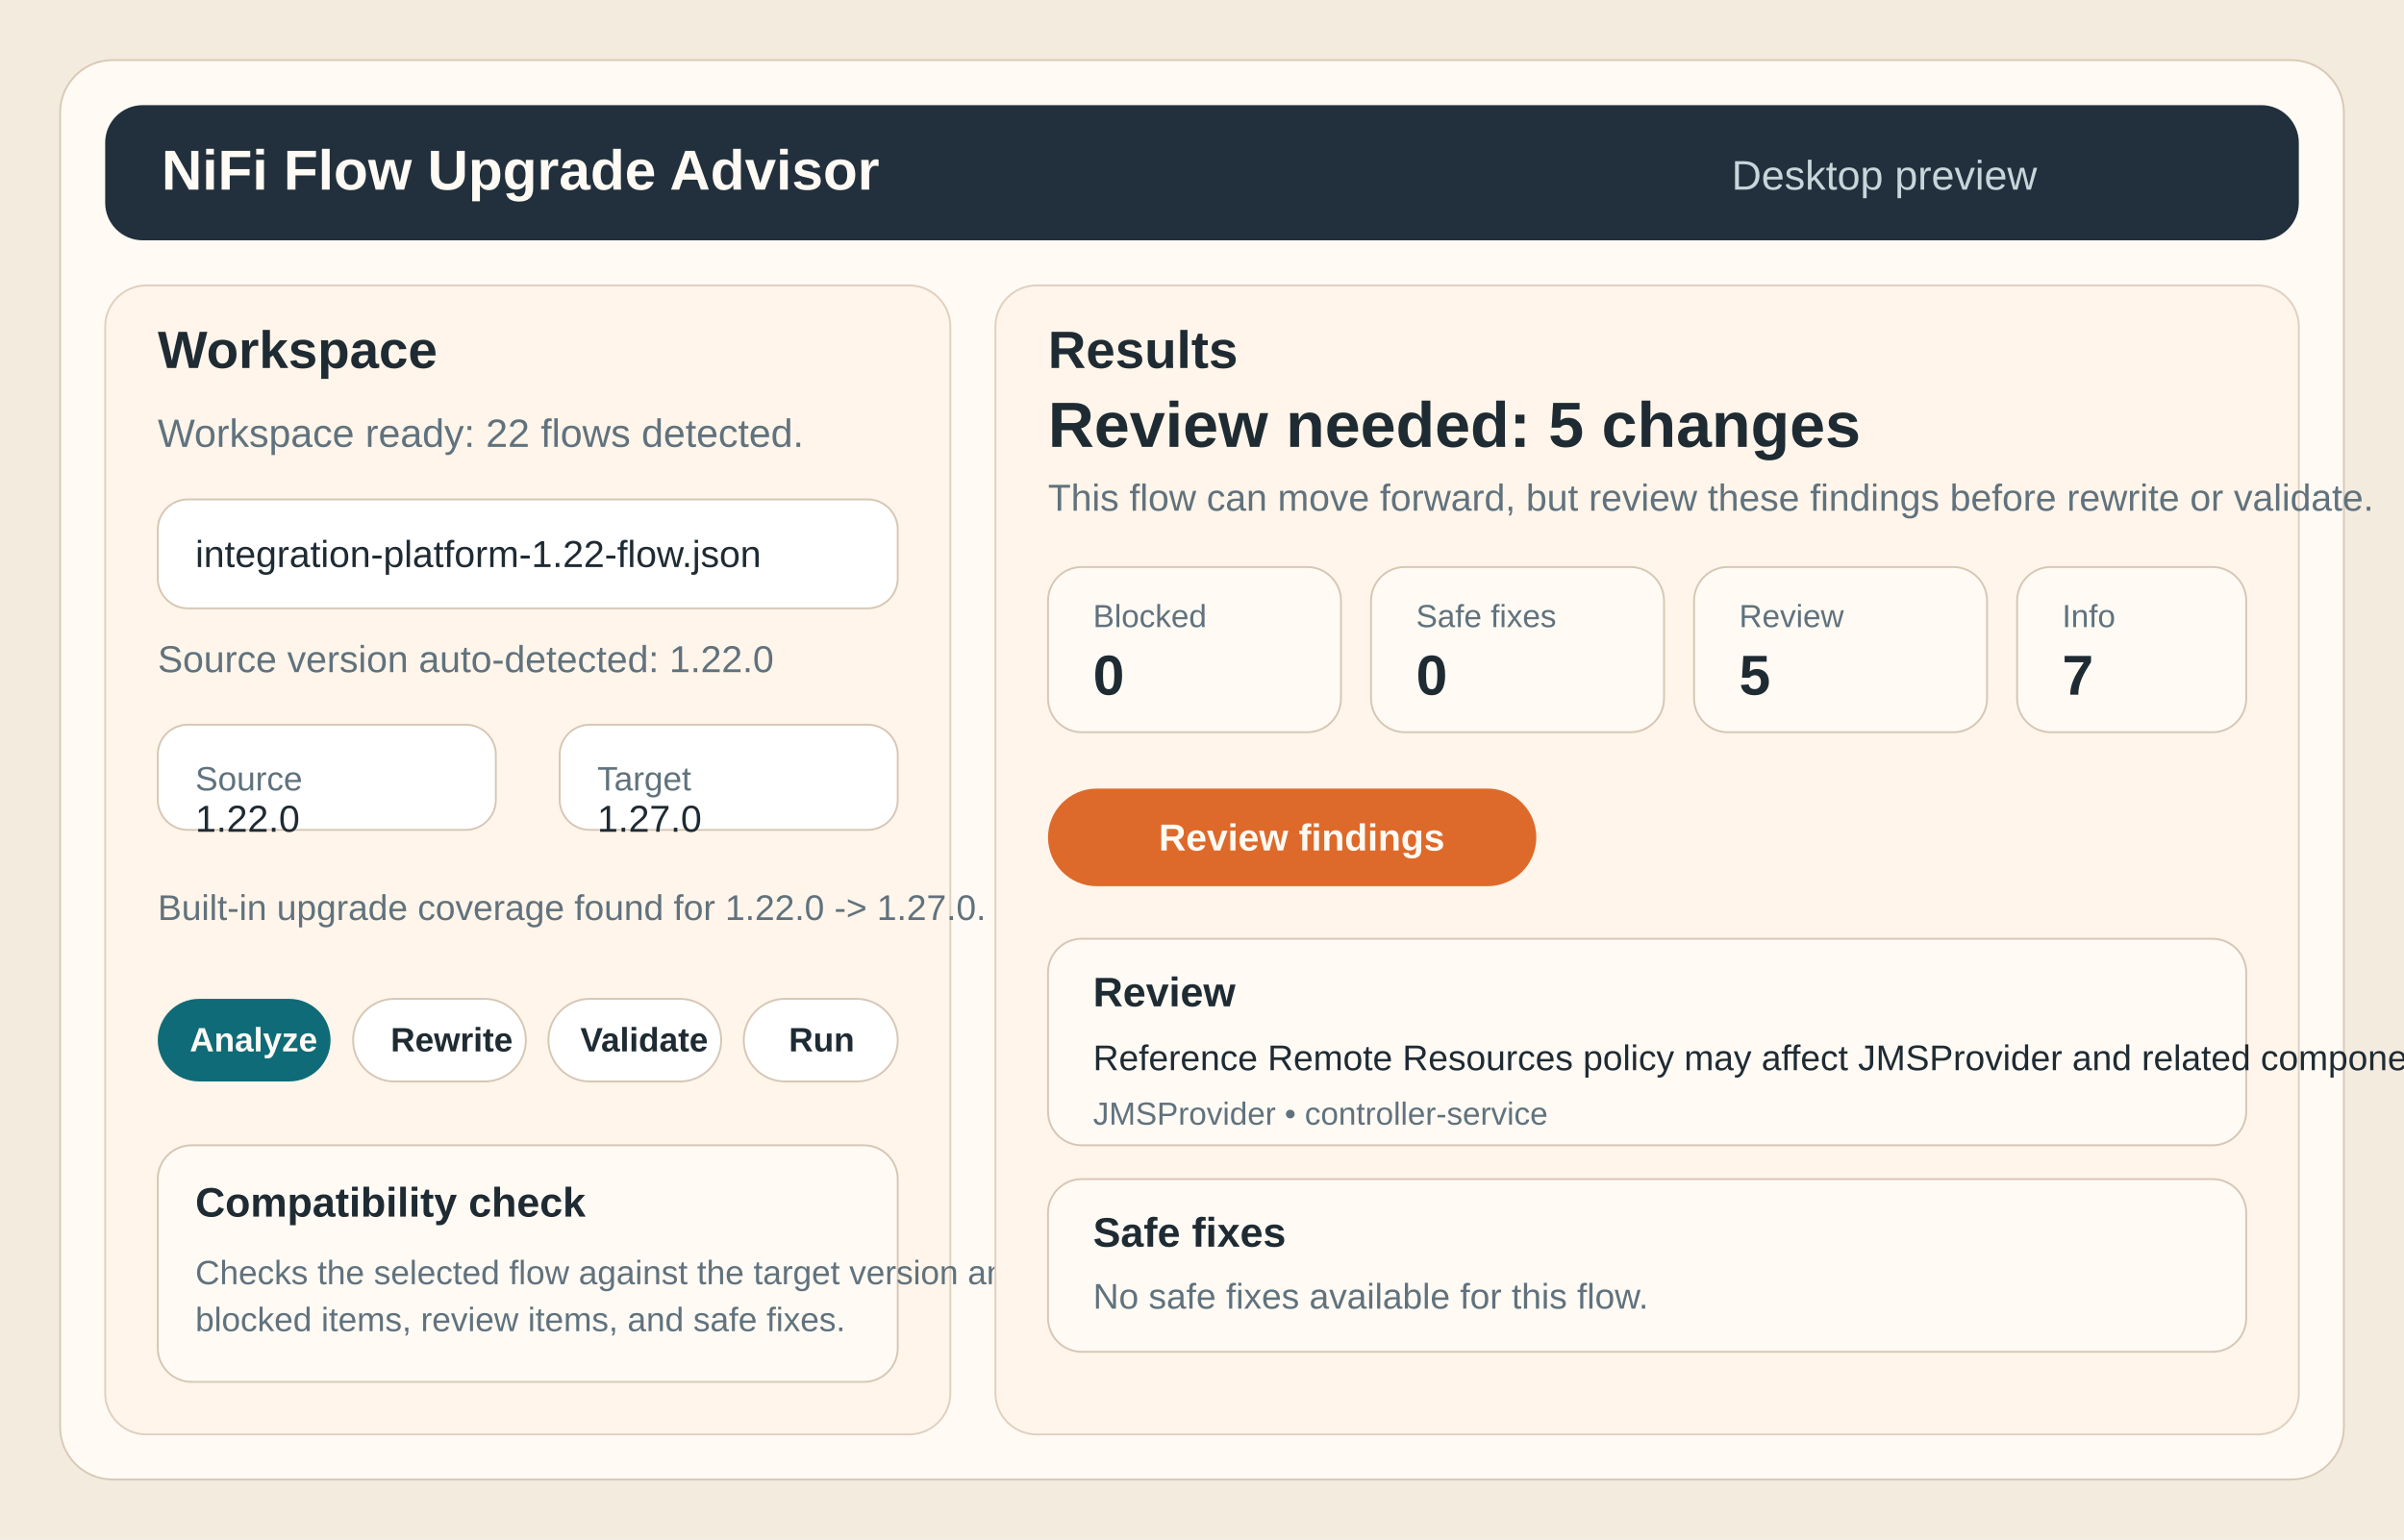
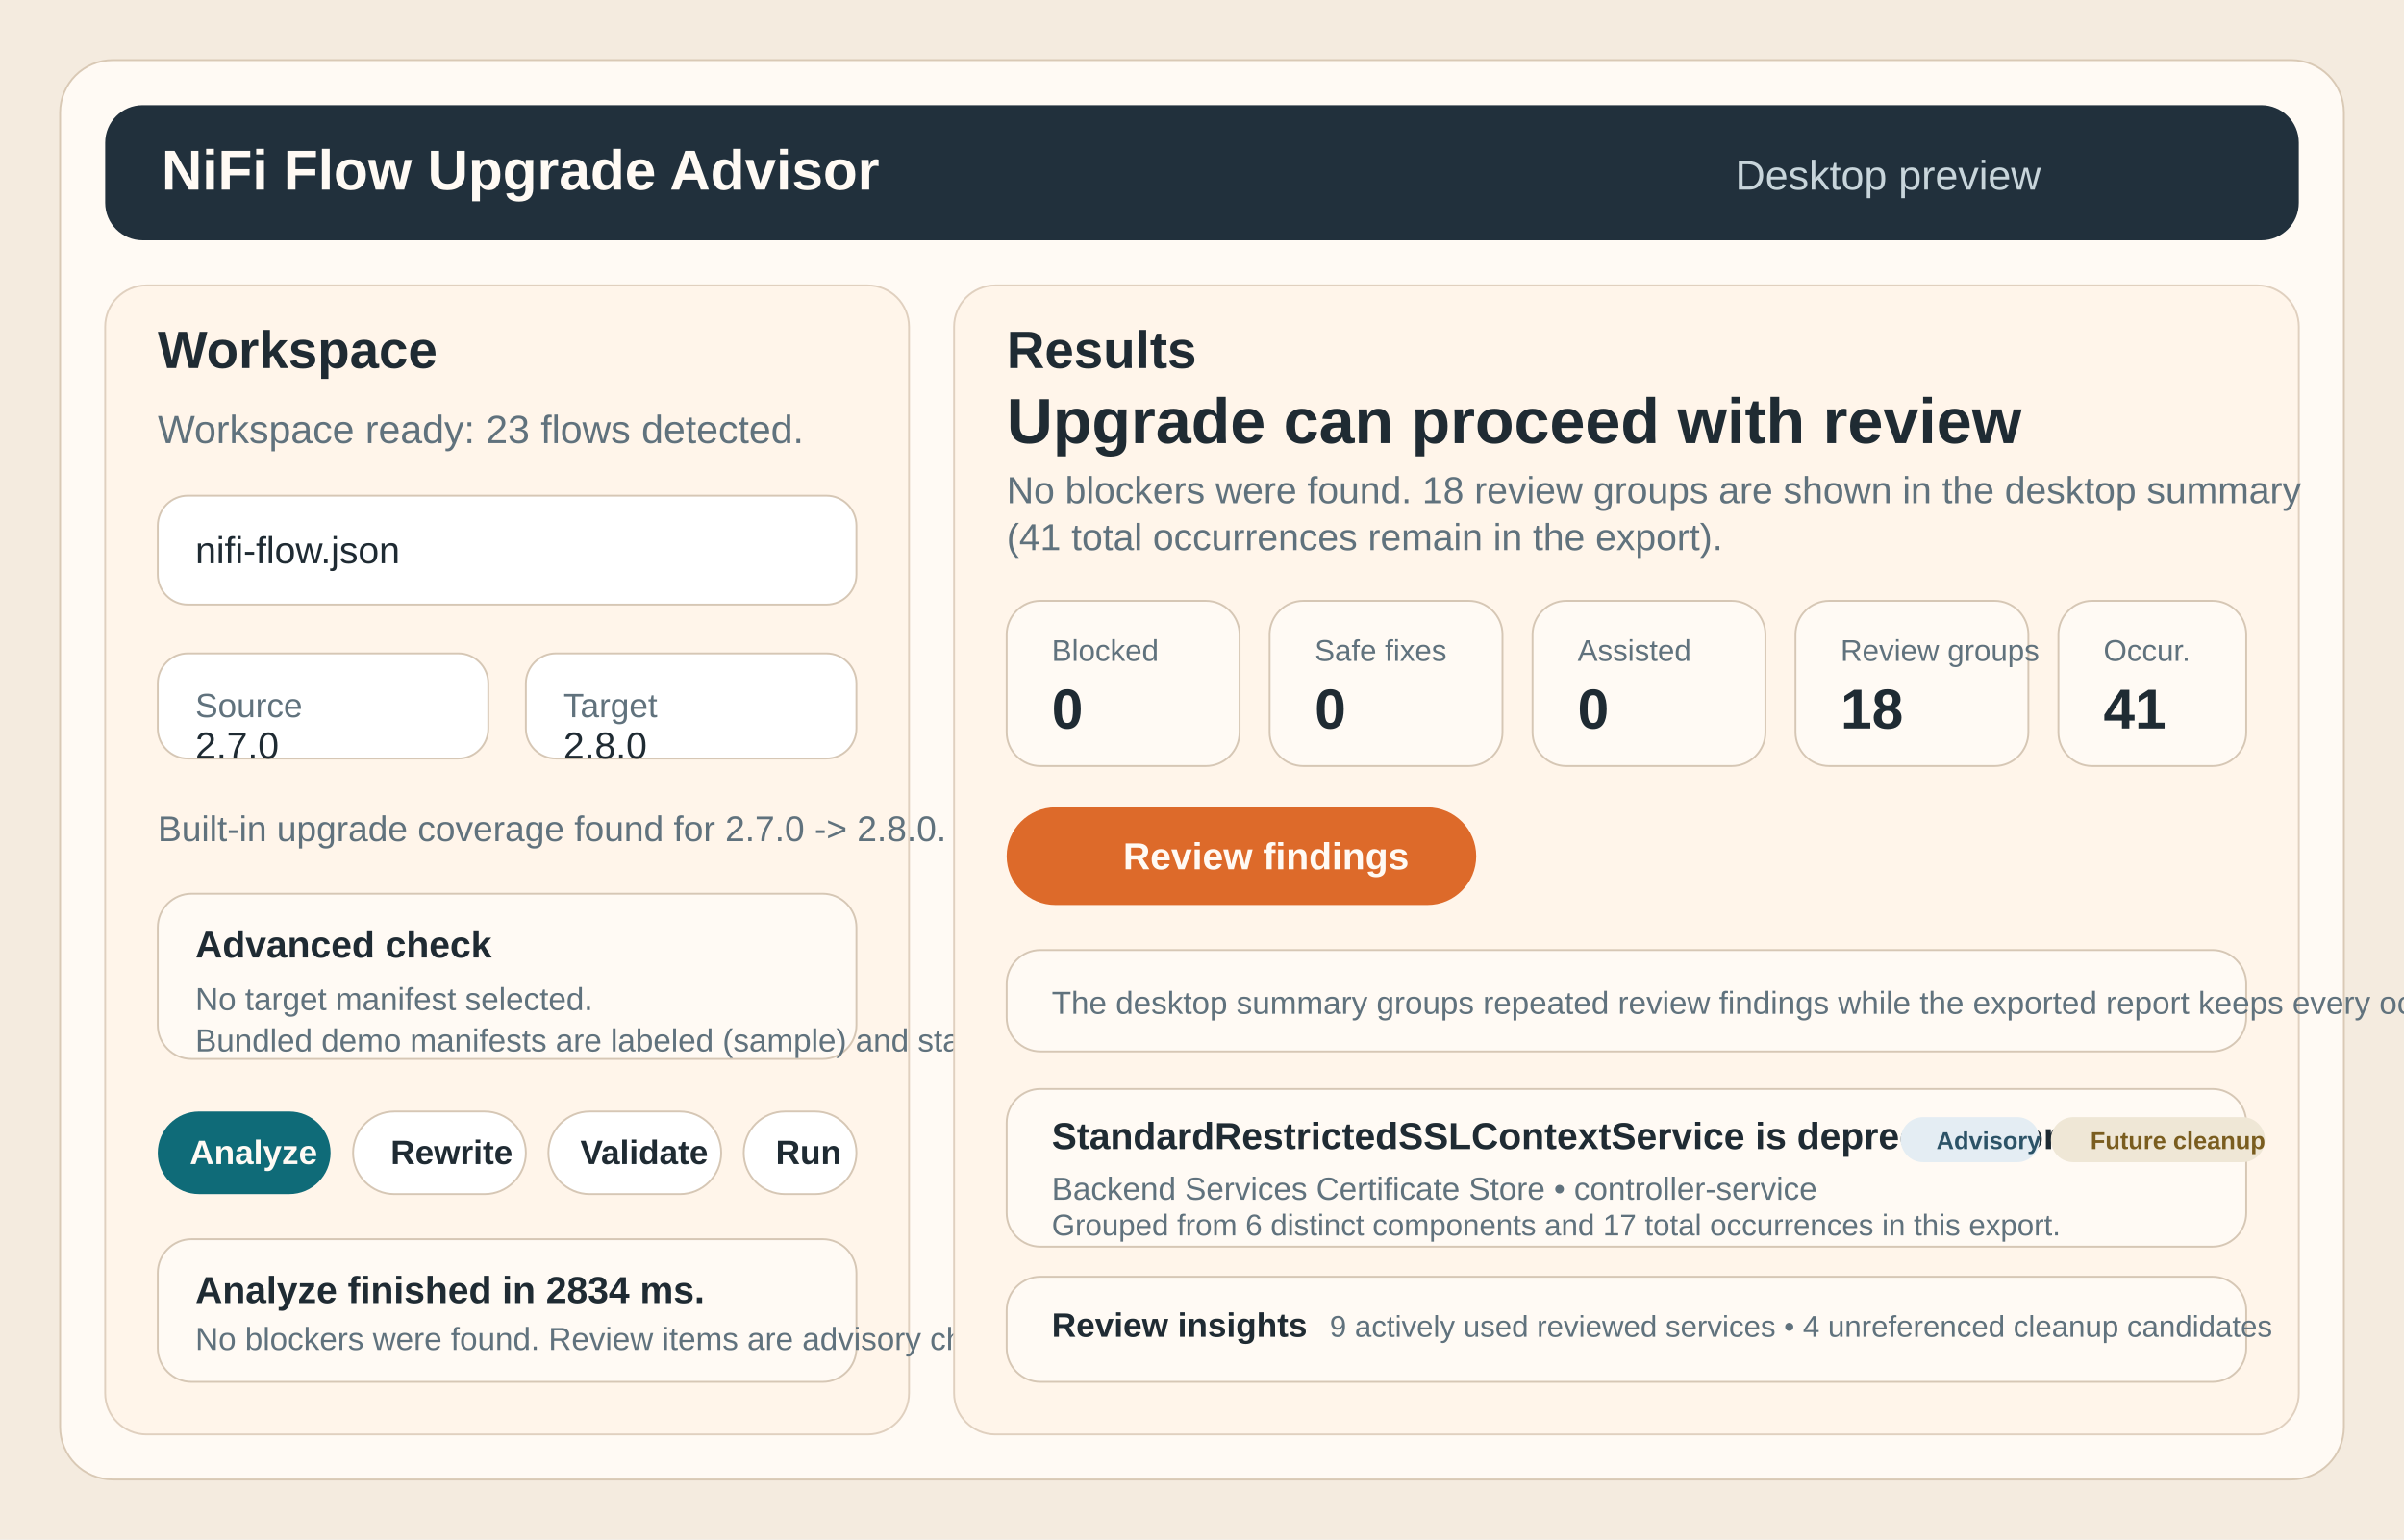
<svg xmlns="http://www.w3.org/2000/svg" width="1280" height="820" viewBox="0 0 1280 820" role="img" aria-label="NiFi Flow Upgrade Advisor desktop overview screenshot">
  <rect width="1280" height="820" fill="#f4ebdf" />
  <rect x="32" y="32" width="1216" height="756" rx="28" fill="#fffaf4" stroke="#d9c9b5" />
  <rect x="56" y="56" width="1168" height="72" rx="20" fill="#21303c" />
  <text x="86" y="101" fill="#fffaf4" font-family="IBM Plex Sans, Arial, sans-serif" font-size="30" font-weight="700">NiFi Flow Upgrade Advisor</text>
-   <text x="922" y="101" fill="#c8d5db" font-family="IBM Plex Sans, Arial, sans-serif" font-size="22">Desktop preview</text>
-   <rect x="56" y="152" width="450" height="612" rx="22" fill="#fff5ea" stroke="#e0d0bf" />
+   <text x="924" y="101" fill="#c8d5db" font-family="IBM Plex Sans, Arial, sans-serif" font-size="22">Desktop preview</text>
+   <rect x="56" y="152" width="428" height="612" rx="22" fill="#fff5ea" stroke="#e0d0bf" />
  <text x="84" y="196" fill="#1f2b33" font-family="IBM Plex Sans, Arial, sans-serif" font-size="28" font-weight="700">Workspace</text>
-   <text x="84" y="238" fill="#60727d" font-family="IBM Plex Sans, Arial, sans-serif" font-size="21">Workspace ready: 22 flows detected.</text>
-   <rect x="84" y="266" width="394" height="58" rx="16" fill="#ffffff" stroke="#d6c7b5" />
-   <text x="104" y="302" fill="#1f2b33" font-family="IBM Plex Sans, Arial, sans-serif" font-size="20">integration-platform-1.22-flow.json</text>
-   <text x="84" y="358" fill="#60727d" font-family="IBM Plex Sans, Arial, sans-serif" font-size="20">Source version auto-detected: 1.22.0</text>
-   <rect x="84" y="386" width="180" height="56" rx="16" fill="#ffffff" stroke="#d6c7b5" />
-   <rect x="298" y="386" width="180" height="56" rx="16" fill="#ffffff" stroke="#d6c7b5" />
-   <text x="104" y="421" fill="#60727d" font-family="IBM Plex Sans, Arial, sans-serif" font-size="18">Source</text>
-   <text x="104" y="443" fill="#1f2b33" font-family="IBM Plex Sans, Arial, sans-serif" font-size="20">1.22.0</text>
-   <text x="318" y="421" fill="#60727d" font-family="IBM Plex Sans, Arial, sans-serif" font-size="18">Target</text>
-   <text x="318" y="443" fill="#1f2b33" font-family="IBM Plex Sans, Arial, sans-serif" font-size="20">1.27.0</text>
-   <text x="84" y="490" fill="#60727d" font-family="IBM Plex Sans, Arial, sans-serif" font-size="19">Built-in upgrade coverage found for 1.22.0 -&gt; 1.27.0.</text>
-   <rect x="84" y="532" width="92" height="44" rx="22" fill="#0f6b78" />
-   <rect x="188" y="532" width="92" height="44" rx="22" fill="#ffffff" stroke="#d6c7b5" />
-   <rect x="292" y="532" width="92" height="44" rx="22" fill="#ffffff" stroke="#d6c7b5" />
-   <rect x="396" y="532" width="82" height="44" rx="22" fill="#ffffff" stroke="#d6c7b5" />
-   <text x="101" y="560" fill="#fffaf4" font-family="IBM Plex Sans, Arial, sans-serif" font-size="18" font-weight="700">Analyze</text>
-   <text x="208" y="560" fill="#1f2b33" font-family="IBM Plex Sans, Arial, sans-serif" font-size="18" font-weight="700">Rewrite</text>
-   <text x="309" y="560" fill="#1f2b33" font-family="IBM Plex Sans, Arial, sans-serif" font-size="18" font-weight="700">Validate</text>
-   <text x="420" y="560" fill="#1f2b33" font-family="IBM Plex Sans, Arial, sans-serif" font-size="18" font-weight="700">Run</text>
-   <rect x="84" y="610" width="394" height="126" rx="18" fill="#fffaf4" stroke="#d6c7b5" />
-   <text x="104" y="648" fill="#1f2b33" font-family="IBM Plex Sans, Arial, sans-serif" font-size="22" font-weight="700">Compatibility check</text>
-   <text x="104" y="684" fill="#60727d" font-family="IBM Plex Sans, Arial, sans-serif" font-size="18">Checks the selected flow against the target version and shows</text>
-   <text x="104" y="709" fill="#60727d" font-family="IBM Plex Sans, Arial, sans-serif" font-size="18">blocked items, review items, and safe fixes.</text>
-   <rect x="530" y="152" width="694" height="612" rx="22" fill="#fff5ea" stroke="#e0d0bf" />
-   <text x="558" y="196" fill="#1f2b33" font-family="IBM Plex Sans, Arial, sans-serif" font-size="28" font-weight="700">Results</text>
-   <text x="558" y="238" fill="#1f2b33" font-family="IBM Plex Sans, Arial, sans-serif" font-size="34" font-weight="700">Review needed: 5 changes</text>
-   <text x="558" y="272" fill="#60727d" font-family="IBM Plex Sans, Arial, sans-serif" font-size="20">This flow can move forward, but review these findings before rewrite or validate.</text>
-   <rect x="558" y="302" width="156" height="88" rx="18" fill="#fffaf4" stroke="#d6c7b5" />
-   <rect x="730" y="302" width="156" height="88" rx="18" fill="#fffaf4" stroke="#d6c7b5" />
-   <rect x="902" y="302" width="156" height="88" rx="18" fill="#fffaf4" stroke="#d6c7b5" />
-   <rect x="1074" y="302" width="122" height="88" rx="18" fill="#fffaf4" stroke="#d6c7b5" />
-   <text x="582" y="334" fill="#60727d" font-family="IBM Plex Sans, Arial, sans-serif" font-size="17">Blocked</text>
-   <text x="582" y="370" fill="#1f2b33" font-family="IBM Plex Sans, Arial, sans-serif" font-size="30" font-weight="700">0</text>
-   <text x="754" y="334" fill="#60727d" font-family="IBM Plex Sans, Arial, sans-serif" font-size="17">Safe fixes</text>
-   <text x="754" y="370" fill="#1f2b33" font-family="IBM Plex Sans, Arial, sans-serif" font-size="30" font-weight="700">0</text>
-   <text x="926" y="334" fill="#60727d" font-family="IBM Plex Sans, Arial, sans-serif" font-size="17">Review</text>
-   <text x="926" y="370" fill="#1f2b33" font-family="IBM Plex Sans, Arial, sans-serif" font-size="30" font-weight="700">5</text>
-   <text x="1098" y="334" fill="#60727d" font-family="IBM Plex Sans, Arial, sans-serif" font-size="17">Info</text>
-   <text x="1098" y="370" fill="#1f2b33" font-family="IBM Plex Sans, Arial, sans-serif" font-size="30" font-weight="700">7</text>
-   <rect x="558" y="420" width="260" height="52" rx="26" fill="#dd6a2a" />
-   <text x="617" y="453" fill="#fffaf4" font-family="IBM Plex Sans, Arial, sans-serif" font-size="20" font-weight="700">Review findings</text>
-   <rect x="558" y="500" width="638" height="110" rx="18" fill="#fffaf4" stroke="#d6c7b5" />
-   <text x="582" y="536" fill="#1f2b33" font-family="IBM Plex Sans, Arial, sans-serif" font-size="22" font-weight="700">Review</text>
-   <text x="582" y="570" fill="#1f2b33" font-family="IBM Plex Sans, Arial, sans-serif" font-size="19">Reference Remote Resources policy may affect JMSProvider and related components.</text>
-   <text x="582" y="599" fill="#60727d" font-family="IBM Plex Sans, Arial, sans-serif" font-size="17">JMSProvider • controller-service</text>
-   <rect x="558" y="628" width="638" height="92" rx="18" fill="#fffaf4" stroke="#d6c7b5" />
-   <text x="582" y="664" fill="#1f2b33" font-family="IBM Plex Sans, Arial, sans-serif" font-size="22" font-weight="700">Safe fixes</text>
-   <text x="582" y="697" fill="#60727d" font-family="IBM Plex Sans, Arial, sans-serif" font-size="19">No safe fixes available for this flow.</text>
+   <text x="84" y="236" fill="#60727d" font-family="IBM Plex Sans, Arial, sans-serif" font-size="21">Workspace ready: 23 flows detected.</text>
+   <rect x="84" y="264" width="372" height="58" rx="16" fill="#ffffff" stroke="#d6c7b5" />
+   <text x="104" y="300" fill="#1f2b33" font-family="IBM Plex Sans, Arial, sans-serif" font-size="20">nifi-flow.json</text>
+   <rect x="84" y="348" width="176" height="56" rx="16" fill="#ffffff" stroke="#d6c7b5" />
+   <rect x="280" y="348" width="176" height="56" rx="16" fill="#ffffff" stroke="#d6c7b5" />
+   <text x="104" y="382" fill="#60727d" font-family="IBM Plex Sans, Arial, sans-serif" font-size="18">Source</text>
+   <text x="104" y="404" fill="#1f2b33" font-family="IBM Plex Sans, Arial, sans-serif" font-size="20">2.7.0</text>
+   <text x="300" y="382" fill="#60727d" font-family="IBM Plex Sans, Arial, sans-serif" font-size="18">Target</text>
+   <text x="300" y="404" fill="#1f2b33" font-family="IBM Plex Sans, Arial, sans-serif" font-size="20">2.8.0</text>
+   <text x="84" y="448" fill="#60727d" font-family="IBM Plex Sans, Arial, sans-serif" font-size="19">Built-in upgrade coverage found for 2.7.0 -&gt; 2.8.0.</text>
+   <rect x="84" y="476" width="372" height="88" rx="18" fill="#fffaf4" stroke="#d6c7b5" />
+   <text x="104" y="510" fill="#1f2b33" font-family="IBM Plex Sans, Arial, sans-serif" font-size="20" font-weight="700">Advanced check</text>
+   <text x="104" y="538" fill="#60727d" font-family="IBM Plex Sans, Arial, sans-serif" font-size="17">No target manifest selected.</text>
+   <text x="104" y="560" fill="#60727d" font-family="IBM Plex Sans, Arial, sans-serif" font-size="17">Bundled demo manifests are labeled (sample) and stay manual.</text>
+   <rect x="84" y="592" width="92" height="44" rx="22" fill="#0f6b78" />
+   <rect x="188" y="592" width="92" height="44" rx="22" fill="#ffffff" stroke="#d6c7b5" />
+   <rect x="292" y="592" width="92" height="44" rx="22" fill="#ffffff" stroke="#d6c7b5" />
+   <rect x="396" y="592" width="60" height="44" rx="22" fill="#ffffff" stroke="#d6c7b5" />
+   <text x="101" y="620" fill="#fffaf4" font-family="IBM Plex Sans, Arial, sans-serif" font-size="18" font-weight="700">Analyze</text>
+   <text x="208" y="620" fill="#1f2b33" font-family="IBM Plex Sans, Arial, sans-serif" font-size="18" font-weight="700">Rewrite</text>
+   <text x="309" y="620" fill="#1f2b33" font-family="IBM Plex Sans, Arial, sans-serif" font-size="18" font-weight="700">Validate</text>
+   <text x="413" y="620" fill="#1f2b33" font-family="IBM Plex Sans, Arial, sans-serif" font-size="18" font-weight="700">Run</text>
+   <rect x="84" y="660" width="372" height="76" rx="18" fill="#fffaf4" stroke="#d6c7b5" />
+   <text x="104" y="694" fill="#1f2b33" font-family="IBM Plex Sans, Arial, sans-serif" font-size="20" font-weight="700">Analyze finished in 2834 ms.</text>
+   <text x="104" y="719" fill="#60727d" font-family="IBM Plex Sans, Arial, sans-serif" font-size="17">No blockers were found. Review items are advisory checks to confirm before upgrade.</text>
+   <rect x="508" y="152" width="716" height="612" rx="22" fill="#fff5ea" stroke="#e0d0bf" />
+   <text x="536" y="196" fill="#1f2b33" font-family="IBM Plex Sans, Arial, sans-serif" font-size="28" font-weight="700">Results</text>
+   <text x="536" y="236" fill="#1f2b33" font-family="IBM Plex Sans, Arial, sans-serif" font-size="34" font-weight="700">Upgrade can proceed with review</text>
+   <text x="536" y="268" fill="#60727d" font-family="IBM Plex Sans, Arial, sans-serif" font-size="20">No blockers were found. 18 review groups are shown in the desktop summary</text>
+   <text x="536" y="293" fill="#60727d" font-family="IBM Plex Sans, Arial, sans-serif" font-size="20">(41 total occurrences remain in the export).</text>
+   <rect x="536" y="320" width="124" height="88" rx="18" fill="#fffaf4" stroke="#d6c7b5" />
+   <rect x="676" y="320" width="124" height="88" rx="18" fill="#fffaf4" stroke="#d6c7b5" />
+   <rect x="816" y="320" width="124" height="88" rx="18" fill="#fffaf4" stroke="#d6c7b5" />
+   <rect x="956" y="320" width="124" height="88" rx="18" fill="#fffaf4" stroke="#d6c7b5" />
+   <rect x="1096" y="320" width="100" height="88" rx="18" fill="#fffaf4" stroke="#d6c7b5" />
+   <text x="560" y="352" fill="#60727d" font-family="IBM Plex Sans, Arial, sans-serif" font-size="16">Blocked</text>
+   <text x="560" y="388" fill="#1f2b33" font-family="IBM Plex Sans, Arial, sans-serif" font-size="30" font-weight="700">0</text>
+   <text x="700" y="352" fill="#60727d" font-family="IBM Plex Sans, Arial, sans-serif" font-size="16">Safe fixes</text>
+   <text x="700" y="388" fill="#1f2b33" font-family="IBM Plex Sans, Arial, sans-serif" font-size="30" font-weight="700">0</text>
+   <text x="840" y="352" fill="#60727d" font-family="IBM Plex Sans, Arial, sans-serif" font-size="16">Assisted</text>
+   <text x="840" y="388" fill="#1f2b33" font-family="IBM Plex Sans, Arial, sans-serif" font-size="30" font-weight="700">0</text>
+   <text x="980" y="352" fill="#60727d" font-family="IBM Plex Sans, Arial, sans-serif" font-size="16">Review groups</text>
+   <text x="980" y="388" fill="#1f2b33" font-family="IBM Plex Sans, Arial, sans-serif" font-size="30" font-weight="700">18</text>
+   <text x="1120" y="352" fill="#60727d" font-family="IBM Plex Sans, Arial, sans-serif" font-size="16">Occur.</text>
+   <text x="1120" y="388" fill="#1f2b33" font-family="IBM Plex Sans, Arial, sans-serif" font-size="30" font-weight="700">41</text>
+   <rect x="536" y="430" width="250" height="52" rx="26" fill="#dd6a2a" />
+   <text x="598" y="463" fill="#fffaf4" font-family="IBM Plex Sans, Arial, sans-serif" font-size="20" font-weight="700">Review findings</text>
+   <rect x="536" y="506" width="660" height="54" rx="18" fill="#fffaf4" stroke="#d6c7b5" />
+   <text x="560" y="540" fill="#60727d" font-family="IBM Plex Sans, Arial, sans-serif" font-size="17">The desktop summary groups repeated review findings while the exported report keeps every occurrence.</text>
+   <rect x="536" y="580" width="660" height="84" rx="18" fill="#fffaf4" stroke="#d6c7b5" />
+   <text x="560" y="612" fill="#1f2b33" font-family="IBM Plex Sans, Arial, sans-serif" font-size="20" font-weight="700">StandardRestrictedSSLContextService is deprecated for removal.</text>
+   <text x="560" y="639" fill="#60727d" font-family="IBM Plex Sans, Arial, sans-serif" font-size="17">Backend Services Certificate Store • controller-service</text>
+   <rect x="1012" y="595" width="74" height="24" rx="12" fill="#e4edf3" />
+   <rect x="1092" y="595" width="114" height="24" rx="12" fill="#efe7d6" />
+   <text x="1031" y="612" fill="#2c5367" font-family="IBM Plex Sans, Arial, sans-serif" font-size="13" font-weight="700">Advisory</text>
+   <text x="1113" y="612" fill="#7a5d1f" font-family="IBM Plex Sans, Arial, sans-serif" font-size="13" font-weight="700">Future cleanup</text>
+   <text x="560" y="658" fill="#60727d" font-family="IBM Plex Sans, Arial, sans-serif" font-size="16">Grouped from 6 distinct components and 17 total occurrences in this export.</text>
+   <rect x="536" y="680" width="660" height="56" rx="18" fill="#fffaf4" stroke="#d6c7b5" />
+   <text x="560" y="712" fill="#1f2b33" font-family="IBM Plex Sans, Arial, sans-serif" font-size="18" font-weight="700">Review insights</text>
+   <text x="708" y="712" fill="#60727d" font-family="IBM Plex Sans, Arial, sans-serif" font-size="16">9 actively used reviewed services • 4 unreferenced cleanup candidates</text>
</svg>
